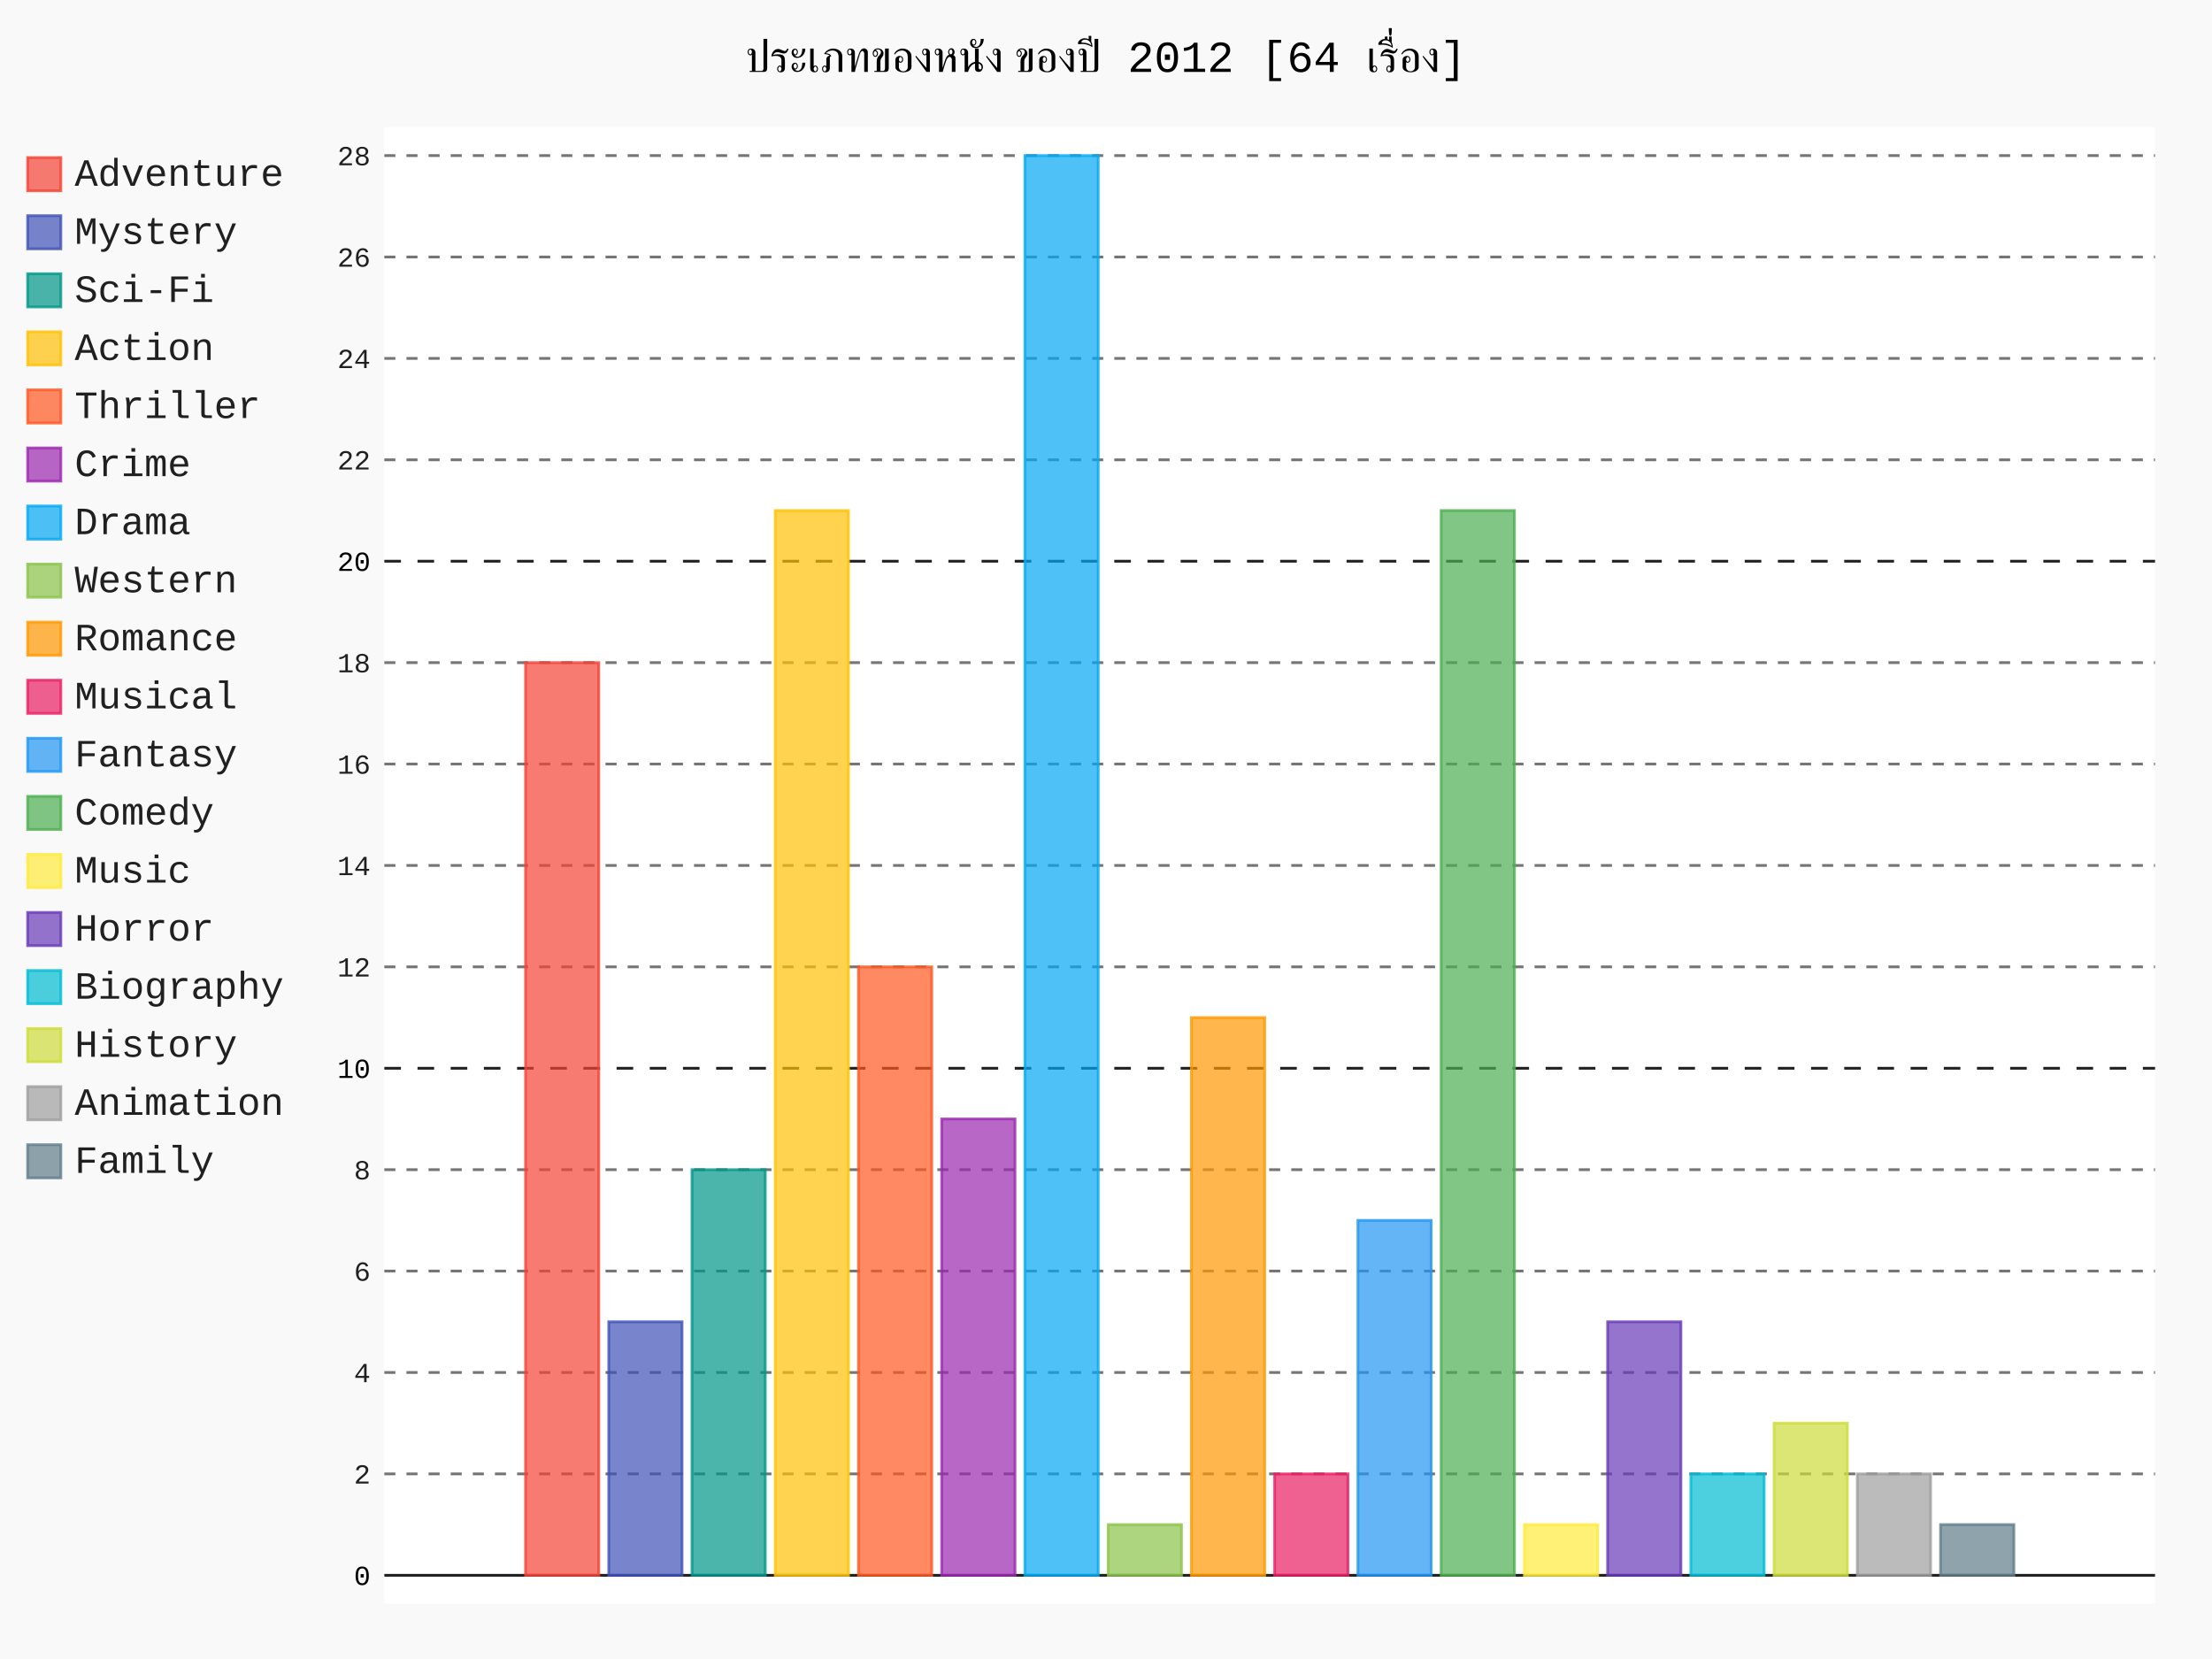
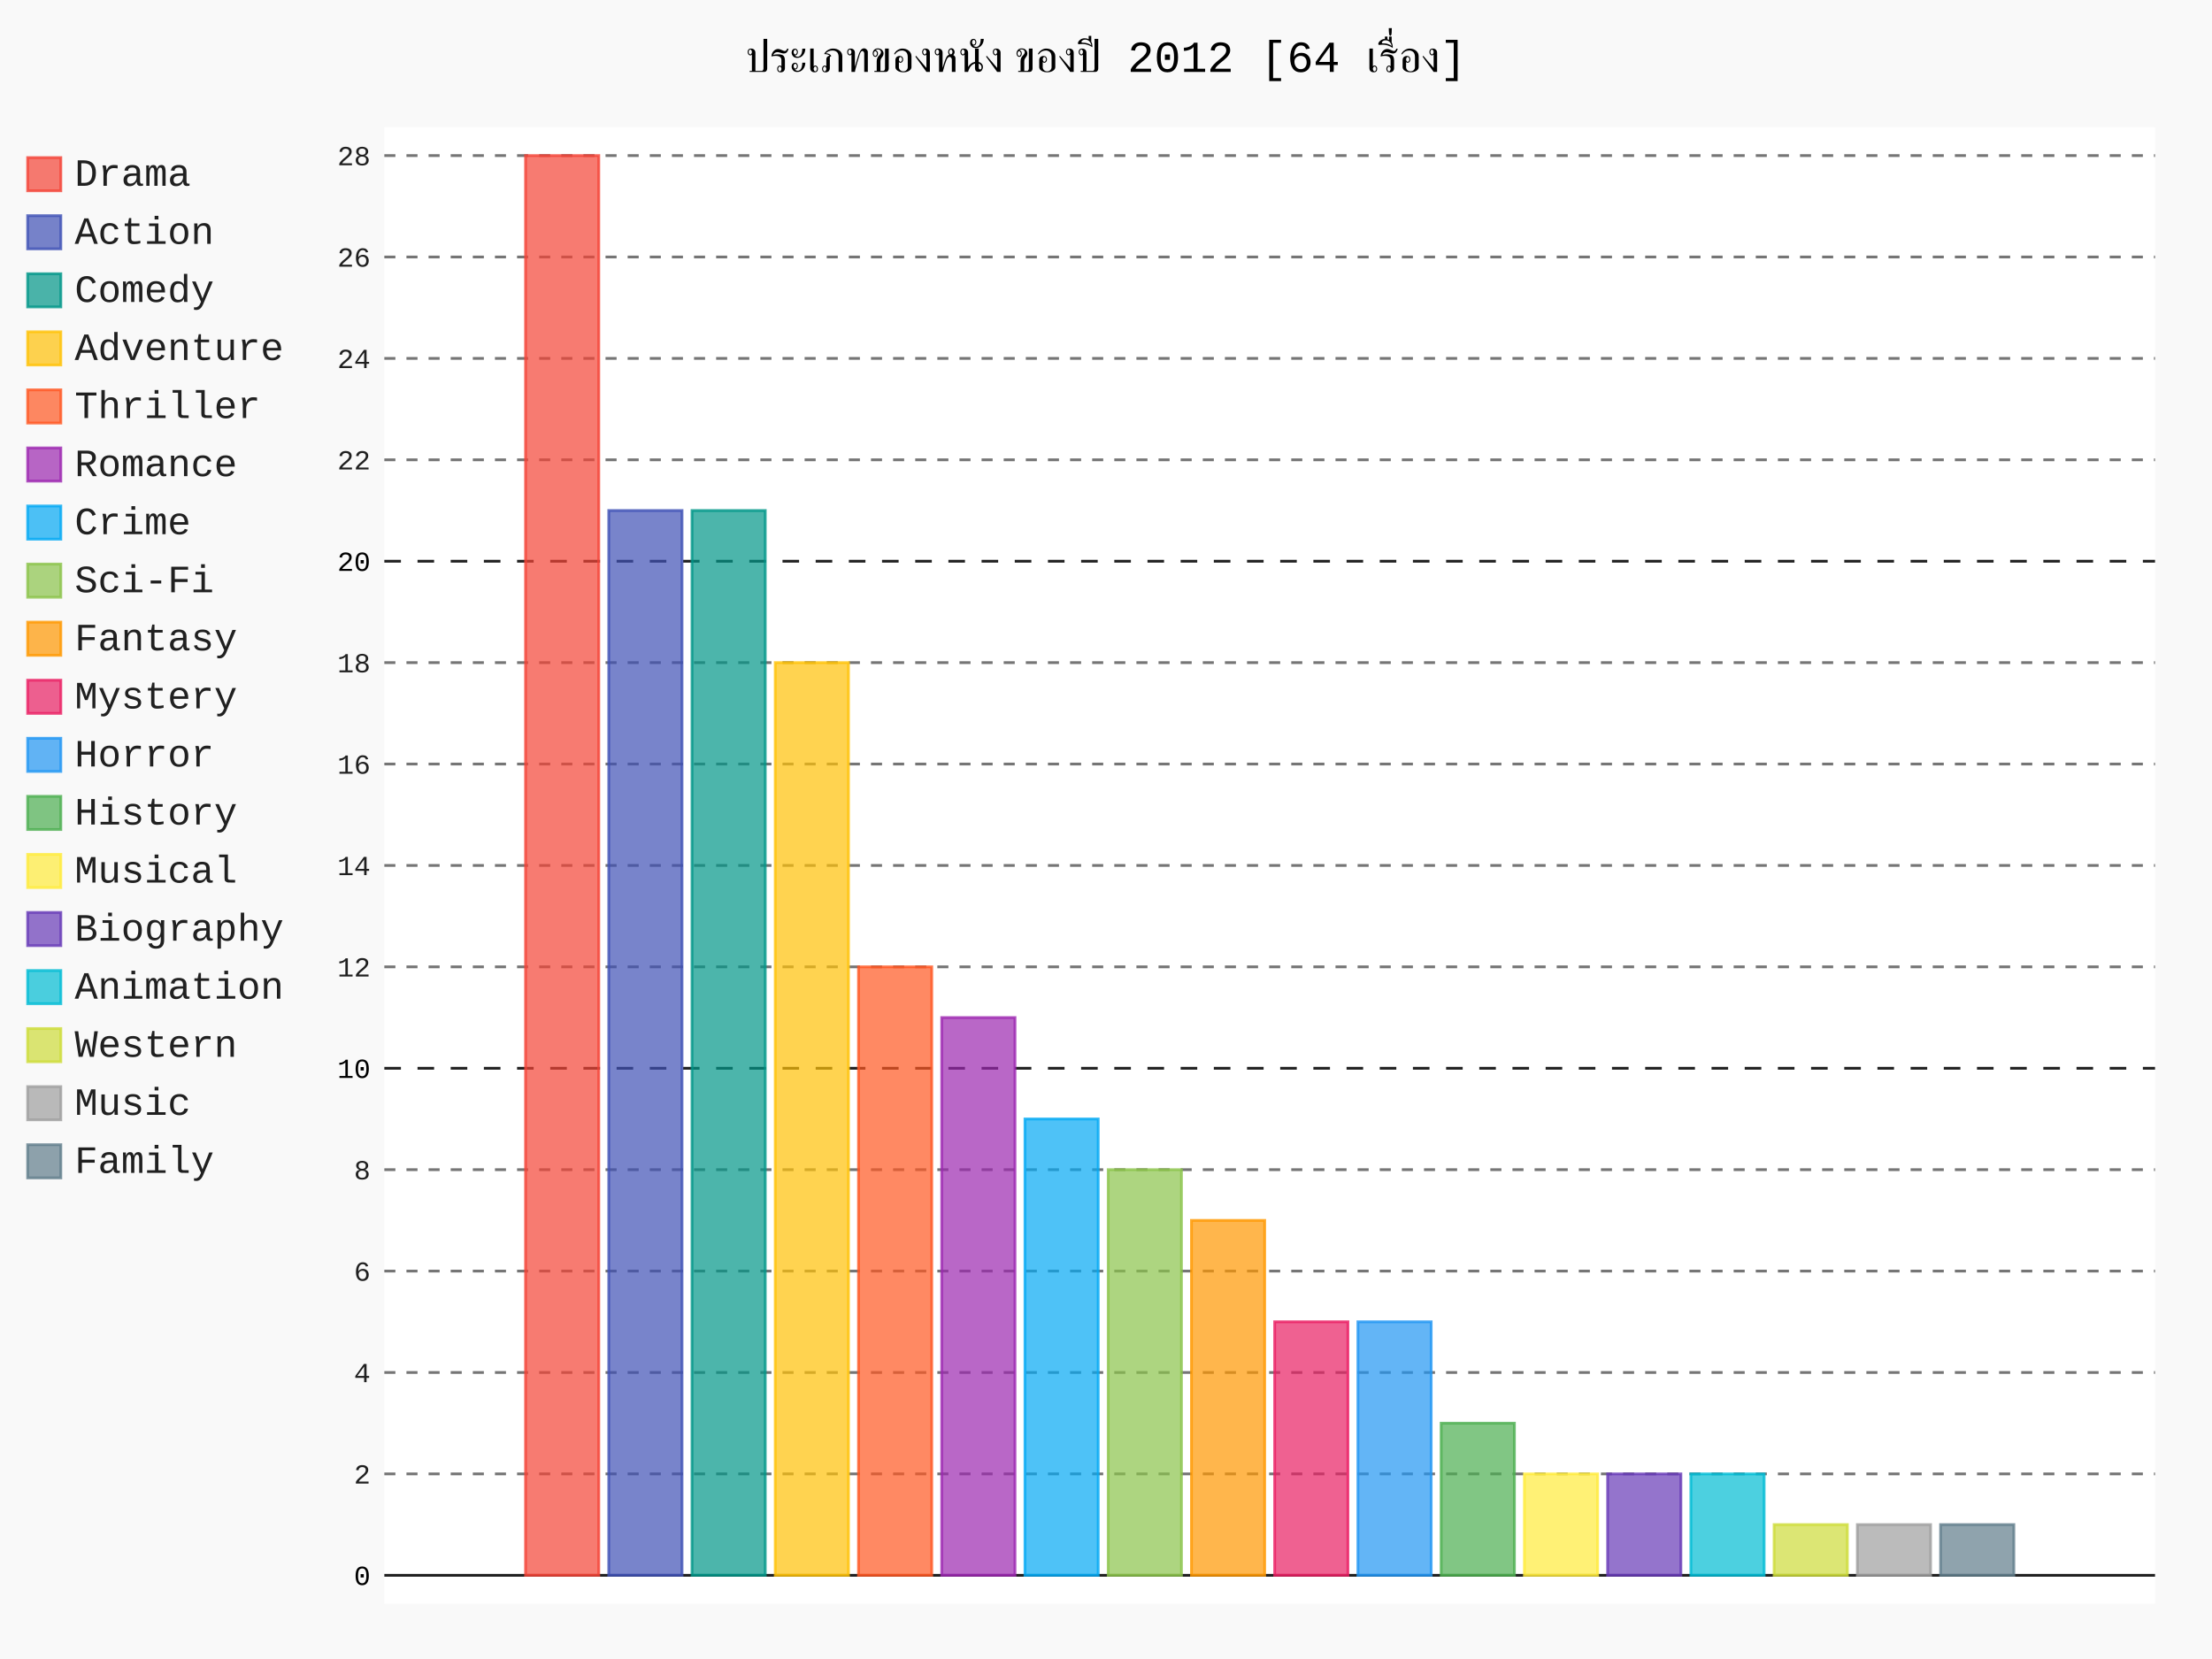
- <svg xmlns="http://www.w3.org/2000/svg" class="pygal-chart" id="chart-936393a6-bca0-434e-af40-ebfa648e4e0e" viewBox="0 0 800 600">
+ <svg xmlns="http://www.w3.org/2000/svg" class="pygal-chart" id="chart-69946c10-85ad-463b-9405-ec4d4f04028c" viewBox="0 0 800 600">
  <defs>
-     <style type="text/css">#chart-936393a6-bca0-434e-af40-ebfa648e4e0e{-webkit-user-select:none;-webkit-font-smoothing:antialiased;font-family:Consolas,"Liberation Mono",Menlo,Courier,monospace}#chart-936393a6-bca0-434e-af40-ebfa648e4e0e .title{font-family:Consolas,"Liberation Mono",Menlo,Courier,monospace;font-size:16px}#chart-936393a6-bca0-434e-af40-ebfa648e4e0e .legends .legend text{font-family:Consolas,"Liberation Mono",Menlo,Courier,monospace;font-size:14px}#chart-936393a6-bca0-434e-af40-ebfa648e4e0e .axis text{font-family:Consolas,"Liberation Mono",Menlo,Courier,monospace;font-size:10px}#chart-936393a6-bca0-434e-af40-ebfa648e4e0e .axis text.major{font-family:Consolas,"Liberation Mono",Menlo,Courier,monospace;font-size:10px}#chart-936393a6-bca0-434e-af40-ebfa648e4e0e .text-overlay text.value{font-family:Consolas,"Liberation Mono",Menlo,Courier,monospace;font-size:16px}#chart-936393a6-bca0-434e-af40-ebfa648e4e0e .text-overlay text.label{font-family:Consolas,"Liberation Mono",Menlo,Courier,monospace;font-size:10px}#chart-936393a6-bca0-434e-af40-ebfa648e4e0e .tooltip{font-family:Consolas,"Liberation Mono",Menlo,Courier,monospace;font-size:14px}#chart-936393a6-bca0-434e-af40-ebfa648e4e0e text.no_data{font-family:Consolas,"Liberation Mono",Menlo,Courier,monospace;font-size:64px}
- #chart-936393a6-bca0-434e-af40-ebfa648e4e0e{background-color:rgba(249,249,249,1)}#chart-936393a6-bca0-434e-af40-ebfa648e4e0e path,#chart-936393a6-bca0-434e-af40-ebfa648e4e0e line,#chart-936393a6-bca0-434e-af40-ebfa648e4e0e rect,#chart-936393a6-bca0-434e-af40-ebfa648e4e0e circle{-webkit-transition:150ms;-moz-transition:150ms;transition:150ms}#chart-936393a6-bca0-434e-af40-ebfa648e4e0e .graph &gt; .background{fill:rgba(249,249,249,1)}#chart-936393a6-bca0-434e-af40-ebfa648e4e0e .plot &gt; .background{fill:rgba(255,255,255,1)}#chart-936393a6-bca0-434e-af40-ebfa648e4e0e .graph{fill:rgba(0,0,0,.87)}#chart-936393a6-bca0-434e-af40-ebfa648e4e0e text.no_data{fill:rgba(0,0,0,1)}#chart-936393a6-bca0-434e-af40-ebfa648e4e0e .title{fill:rgba(0,0,0,1)}#chart-936393a6-bca0-434e-af40-ebfa648e4e0e .legends .legend text{fill:rgba(0,0,0,.87)}#chart-936393a6-bca0-434e-af40-ebfa648e4e0e .legends .legend:hover text{fill:rgba(0,0,0,1)}#chart-936393a6-bca0-434e-af40-ebfa648e4e0e .axis .line{stroke:rgba(0,0,0,1)}#chart-936393a6-bca0-434e-af40-ebfa648e4e0e .axis .guide.line{stroke:rgba(0,0,0,.54)}#chart-936393a6-bca0-434e-af40-ebfa648e4e0e .axis .major.line{stroke:rgba(0,0,0,.87)}#chart-936393a6-bca0-434e-af40-ebfa648e4e0e .axis text.major{fill:rgba(0,0,0,1)}#chart-936393a6-bca0-434e-af40-ebfa648e4e0e .axis.y .guides:hover .guide.line,#chart-936393a6-bca0-434e-af40-ebfa648e4e0e .line-graph .axis.x .guides:hover .guide.line,#chart-936393a6-bca0-434e-af40-ebfa648e4e0e .stackedline-graph .axis.x .guides:hover .guide.line,#chart-936393a6-bca0-434e-af40-ebfa648e4e0e .xy-graph .axis.x .guides:hover .guide.line{stroke:rgba(0,0,0,1)}#chart-936393a6-bca0-434e-af40-ebfa648e4e0e .axis .guides:hover text{fill:rgba(0,0,0,1)}#chart-936393a6-bca0-434e-af40-ebfa648e4e0e .reactive{fill-opacity:.7;stroke-opacity:.8}#chart-936393a6-bca0-434e-af40-ebfa648e4e0e .ci{stroke:rgba(0,0,0,.87)}#chart-936393a6-bca0-434e-af40-ebfa648e4e0e .reactive.active,#chart-936393a6-bca0-434e-af40-ebfa648e4e0e .active .reactive{fill-opacity:.8;stroke-opacity:.9;stroke-width:4}#chart-936393a6-bca0-434e-af40-ebfa648e4e0e .ci .reactive.active{stroke-width:1.5}#chart-936393a6-bca0-434e-af40-ebfa648e4e0e .series text{fill:rgba(0,0,0,1)}#chart-936393a6-bca0-434e-af40-ebfa648e4e0e .tooltip rect{fill:rgba(255,255,255,1);stroke:rgba(0,0,0,1);-webkit-transition:opacity 150ms;-moz-transition:opacity 150ms;transition:opacity 150ms}#chart-936393a6-bca0-434e-af40-ebfa648e4e0e .tooltip .label{fill:rgba(0,0,0,.87)}#chart-936393a6-bca0-434e-af40-ebfa648e4e0e .tooltip .label{fill:rgba(0,0,0,.87)}#chart-936393a6-bca0-434e-af40-ebfa648e4e0e .tooltip .legend{font-size:.8em;fill:rgba(0,0,0,.54)}#chart-936393a6-bca0-434e-af40-ebfa648e4e0e .tooltip .x_label{font-size:.6em;fill:rgba(0,0,0,1)}#chart-936393a6-bca0-434e-af40-ebfa648e4e0e .tooltip .xlink{font-size:.5em;text-decoration:underline}#chart-936393a6-bca0-434e-af40-ebfa648e4e0e .tooltip .value{font-size:1.5em}#chart-936393a6-bca0-434e-af40-ebfa648e4e0e .bound{font-size:.5em}#chart-936393a6-bca0-434e-af40-ebfa648e4e0e .max-value{font-size:.75em;fill:rgba(0,0,0,.54)}#chart-936393a6-bca0-434e-af40-ebfa648e4e0e .map-element{fill:rgba(255,255,255,1);stroke:rgba(0,0,0,.54) !important}#chart-936393a6-bca0-434e-af40-ebfa648e4e0e .map-element .reactive{fill-opacity:inherit;stroke-opacity:inherit}#chart-936393a6-bca0-434e-af40-ebfa648e4e0e .color-0,#chart-936393a6-bca0-434e-af40-ebfa648e4e0e .color-0 a:visited{stroke:#F44336;fill:#F44336}#chart-936393a6-bca0-434e-af40-ebfa648e4e0e .color-1,#chart-936393a6-bca0-434e-af40-ebfa648e4e0e .color-1 a:visited{stroke:#3F51B5;fill:#3F51B5}#chart-936393a6-bca0-434e-af40-ebfa648e4e0e .color-2,#chart-936393a6-bca0-434e-af40-ebfa648e4e0e .color-2 a:visited{stroke:#009688;fill:#009688}#chart-936393a6-bca0-434e-af40-ebfa648e4e0e .color-3,#chart-936393a6-bca0-434e-af40-ebfa648e4e0e .color-3 a:visited{stroke:#FFC107;fill:#FFC107}#chart-936393a6-bca0-434e-af40-ebfa648e4e0e .color-4,#chart-936393a6-bca0-434e-af40-ebfa648e4e0e .color-4 a:visited{stroke:#FF5722;fill:#FF5722}#chart-936393a6-bca0-434e-af40-ebfa648e4e0e .color-5,#chart-936393a6-bca0-434e-af40-ebfa648e4e0e .color-5 a:visited{stroke:#9C27B0;fill:#9C27B0}#chart-936393a6-bca0-434e-af40-ebfa648e4e0e .color-6,#chart-936393a6-bca0-434e-af40-ebfa648e4e0e .color-6 a:visited{stroke:#03A9F4;fill:#03A9F4}#chart-936393a6-bca0-434e-af40-ebfa648e4e0e .color-7,#chart-936393a6-bca0-434e-af40-ebfa648e4e0e .color-7 a:visited{stroke:#8BC34A;fill:#8BC34A}#chart-936393a6-bca0-434e-af40-ebfa648e4e0e .color-8,#chart-936393a6-bca0-434e-af40-ebfa648e4e0e .color-8 a:visited{stroke:#FF9800;fill:#FF9800}#chart-936393a6-bca0-434e-af40-ebfa648e4e0e .color-9,#chart-936393a6-bca0-434e-af40-ebfa648e4e0e .color-9 a:visited{stroke:#E91E63;fill:#E91E63}#chart-936393a6-bca0-434e-af40-ebfa648e4e0e .color-10,#chart-936393a6-bca0-434e-af40-ebfa648e4e0e .color-10 a:visited{stroke:#2196F3;fill:#2196F3}#chart-936393a6-bca0-434e-af40-ebfa648e4e0e .color-11,#chart-936393a6-bca0-434e-af40-ebfa648e4e0e .color-11 a:visited{stroke:#4CAF50;fill:#4CAF50}#chart-936393a6-bca0-434e-af40-ebfa648e4e0e .color-12,#chart-936393a6-bca0-434e-af40-ebfa648e4e0e .color-12 a:visited{stroke:#FFEB3B;fill:#FFEB3B}#chart-936393a6-bca0-434e-af40-ebfa648e4e0e .color-13,#chart-936393a6-bca0-434e-af40-ebfa648e4e0e .color-13 a:visited{stroke:#673AB7;fill:#673AB7}#chart-936393a6-bca0-434e-af40-ebfa648e4e0e .color-14,#chart-936393a6-bca0-434e-af40-ebfa648e4e0e .color-14 a:visited{stroke:#00BCD4;fill:#00BCD4}#chart-936393a6-bca0-434e-af40-ebfa648e4e0e .color-15,#chart-936393a6-bca0-434e-af40-ebfa648e4e0e .color-15 a:visited{stroke:#CDDC39;fill:#CDDC39}#chart-936393a6-bca0-434e-af40-ebfa648e4e0e .color-16,#chart-936393a6-bca0-434e-af40-ebfa648e4e0e .color-16 a:visited{stroke:#9E9E9E;fill:#9E9E9E}#chart-936393a6-bca0-434e-af40-ebfa648e4e0e .color-17,#chart-936393a6-bca0-434e-af40-ebfa648e4e0e .color-17 a:visited{stroke:#607D8B;fill:#607D8B}#chart-936393a6-bca0-434e-af40-ebfa648e4e0e .text-overlay .color-0 text{fill:black}#chart-936393a6-bca0-434e-af40-ebfa648e4e0e .text-overlay .color-1 text{fill:black}#chart-936393a6-bca0-434e-af40-ebfa648e4e0e .text-overlay .color-2 text{fill:black}#chart-936393a6-bca0-434e-af40-ebfa648e4e0e .text-overlay .color-3 text{fill:black}#chart-936393a6-bca0-434e-af40-ebfa648e4e0e .text-overlay .color-4 text{fill:black}#chart-936393a6-bca0-434e-af40-ebfa648e4e0e .text-overlay .color-5 text{fill:black}#chart-936393a6-bca0-434e-af40-ebfa648e4e0e .text-overlay .color-6 text{fill:black}#chart-936393a6-bca0-434e-af40-ebfa648e4e0e .text-overlay .color-7 text{fill:black}#chart-936393a6-bca0-434e-af40-ebfa648e4e0e .text-overlay .color-8 text{fill:black}#chart-936393a6-bca0-434e-af40-ebfa648e4e0e .text-overlay .color-9 text{fill:black}#chart-936393a6-bca0-434e-af40-ebfa648e4e0e .text-overlay .color-10 text{fill:black}#chart-936393a6-bca0-434e-af40-ebfa648e4e0e .text-overlay .color-11 text{fill:black}#chart-936393a6-bca0-434e-af40-ebfa648e4e0e .text-overlay .color-12 text{fill:black}#chart-936393a6-bca0-434e-af40-ebfa648e4e0e .text-overlay .color-13 text{fill:black}#chart-936393a6-bca0-434e-af40-ebfa648e4e0e .text-overlay .color-14 text{fill:black}#chart-936393a6-bca0-434e-af40-ebfa648e4e0e .text-overlay .color-15 text{fill:black}#chart-936393a6-bca0-434e-af40-ebfa648e4e0e .text-overlay .color-16 text{fill:black}#chart-936393a6-bca0-434e-af40-ebfa648e4e0e .text-overlay .color-17 text{fill:black}
- #chart-936393a6-bca0-434e-af40-ebfa648e4e0e text.no_data{text-anchor:middle}#chart-936393a6-bca0-434e-af40-ebfa648e4e0e .guide.line{fill:none}#chart-936393a6-bca0-434e-af40-ebfa648e4e0e .centered{text-anchor:middle}#chart-936393a6-bca0-434e-af40-ebfa648e4e0e .title{text-anchor:middle}#chart-936393a6-bca0-434e-af40-ebfa648e4e0e .legends .legend text{fill-opacity:1}#chart-936393a6-bca0-434e-af40-ebfa648e4e0e .axis.x text{text-anchor:middle}#chart-936393a6-bca0-434e-af40-ebfa648e4e0e .axis.x:not(.web) text[transform]{text-anchor:start}#chart-936393a6-bca0-434e-af40-ebfa648e4e0e .axis.x:not(.web) text[transform].backwards{text-anchor:end}#chart-936393a6-bca0-434e-af40-ebfa648e4e0e .axis.y text{text-anchor:end}#chart-936393a6-bca0-434e-af40-ebfa648e4e0e .axis.y text[transform].backwards{text-anchor:start}#chart-936393a6-bca0-434e-af40-ebfa648e4e0e .axis.y2 text{text-anchor:start}#chart-936393a6-bca0-434e-af40-ebfa648e4e0e .axis.y2 text[transform].backwards{text-anchor:end}#chart-936393a6-bca0-434e-af40-ebfa648e4e0e .axis .guide.line{stroke-dasharray:4,4}#chart-936393a6-bca0-434e-af40-ebfa648e4e0e .axis .major.guide.line{stroke-dasharray:6,6}#chart-936393a6-bca0-434e-af40-ebfa648e4e0e .horizontal .axis.y .guide.line,#chart-936393a6-bca0-434e-af40-ebfa648e4e0e .horizontal .axis.y2 .guide.line,#chart-936393a6-bca0-434e-af40-ebfa648e4e0e .vertical .axis.x .guide.line{opacity:0}#chart-936393a6-bca0-434e-af40-ebfa648e4e0e .horizontal .axis.always_show .guide.line,#chart-936393a6-bca0-434e-af40-ebfa648e4e0e .vertical .axis.always_show .guide.line{opacity:1 !important}#chart-936393a6-bca0-434e-af40-ebfa648e4e0e .axis.y .guides:hover .guide.line,#chart-936393a6-bca0-434e-af40-ebfa648e4e0e .axis.y2 .guides:hover .guide.line,#chart-936393a6-bca0-434e-af40-ebfa648e4e0e .axis.x .guides:hover .guide.line{opacity:1}#chart-936393a6-bca0-434e-af40-ebfa648e4e0e .axis .guides:hover text{opacity:1}#chart-936393a6-bca0-434e-af40-ebfa648e4e0e .nofill{fill:none}#chart-936393a6-bca0-434e-af40-ebfa648e4e0e .subtle-fill{fill-opacity:.2}#chart-936393a6-bca0-434e-af40-ebfa648e4e0e .dot{stroke-width:1px;fill-opacity:1}#chart-936393a6-bca0-434e-af40-ebfa648e4e0e .dot.active{stroke-width:5px}#chart-936393a6-bca0-434e-af40-ebfa648e4e0e .dot.negative{fill:transparent}#chart-936393a6-bca0-434e-af40-ebfa648e4e0e text,#chart-936393a6-bca0-434e-af40-ebfa648e4e0e tspan{stroke:none !important}#chart-936393a6-bca0-434e-af40-ebfa648e4e0e .series text.active{opacity:1}#chart-936393a6-bca0-434e-af40-ebfa648e4e0e .tooltip rect{fill-opacity:.95;stroke-width:.5}#chart-936393a6-bca0-434e-af40-ebfa648e4e0e .tooltip text{fill-opacity:1}#chart-936393a6-bca0-434e-af40-ebfa648e4e0e .showable{visibility:hidden}#chart-936393a6-bca0-434e-af40-ebfa648e4e0e .showable.shown{visibility:visible}#chart-936393a6-bca0-434e-af40-ebfa648e4e0e .gauge-background{fill:rgba(229,229,229,1);stroke:none}#chart-936393a6-bca0-434e-af40-ebfa648e4e0e .bg-lines{stroke:rgba(249,249,249,1);stroke-width:2px}</style>
+     <style type="text/css">#chart-69946c10-85ad-463b-9405-ec4d4f04028c{-webkit-user-select:none;-webkit-font-smoothing:antialiased;font-family:Consolas,"Liberation Mono",Menlo,Courier,monospace}#chart-69946c10-85ad-463b-9405-ec4d4f04028c .title{font-family:Consolas,"Liberation Mono",Menlo,Courier,monospace;font-size:16px}#chart-69946c10-85ad-463b-9405-ec4d4f04028c .legends .legend text{font-family:Consolas,"Liberation Mono",Menlo,Courier,monospace;font-size:14px}#chart-69946c10-85ad-463b-9405-ec4d4f04028c .axis text{font-family:Consolas,"Liberation Mono",Menlo,Courier,monospace;font-size:10px}#chart-69946c10-85ad-463b-9405-ec4d4f04028c .axis text.major{font-family:Consolas,"Liberation Mono",Menlo,Courier,monospace;font-size:10px}#chart-69946c10-85ad-463b-9405-ec4d4f04028c .text-overlay text.value{font-family:Consolas,"Liberation Mono",Menlo,Courier,monospace;font-size:16px}#chart-69946c10-85ad-463b-9405-ec4d4f04028c .text-overlay text.label{font-family:Consolas,"Liberation Mono",Menlo,Courier,monospace;font-size:10px}#chart-69946c10-85ad-463b-9405-ec4d4f04028c .tooltip{font-family:Consolas,"Liberation Mono",Menlo,Courier,monospace;font-size:14px}#chart-69946c10-85ad-463b-9405-ec4d4f04028c text.no_data{font-family:Consolas,"Liberation Mono",Menlo,Courier,monospace;font-size:64px}
+ #chart-69946c10-85ad-463b-9405-ec4d4f04028c{background-color:rgba(249,249,249,1)}#chart-69946c10-85ad-463b-9405-ec4d4f04028c path,#chart-69946c10-85ad-463b-9405-ec4d4f04028c line,#chart-69946c10-85ad-463b-9405-ec4d4f04028c rect,#chart-69946c10-85ad-463b-9405-ec4d4f04028c circle{-webkit-transition:150ms;-moz-transition:150ms;transition:150ms}#chart-69946c10-85ad-463b-9405-ec4d4f04028c .graph &gt; .background{fill:rgba(249,249,249,1)}#chart-69946c10-85ad-463b-9405-ec4d4f04028c .plot &gt; .background{fill:rgba(255,255,255,1)}#chart-69946c10-85ad-463b-9405-ec4d4f04028c .graph{fill:rgba(0,0,0,.87)}#chart-69946c10-85ad-463b-9405-ec4d4f04028c text.no_data{fill:rgba(0,0,0,1)}#chart-69946c10-85ad-463b-9405-ec4d4f04028c .title{fill:rgba(0,0,0,1)}#chart-69946c10-85ad-463b-9405-ec4d4f04028c .legends .legend text{fill:rgba(0,0,0,.87)}#chart-69946c10-85ad-463b-9405-ec4d4f04028c .legends .legend:hover text{fill:rgba(0,0,0,1)}#chart-69946c10-85ad-463b-9405-ec4d4f04028c .axis .line{stroke:rgba(0,0,0,1)}#chart-69946c10-85ad-463b-9405-ec4d4f04028c .axis .guide.line{stroke:rgba(0,0,0,.54)}#chart-69946c10-85ad-463b-9405-ec4d4f04028c .axis .major.line{stroke:rgba(0,0,0,.87)}#chart-69946c10-85ad-463b-9405-ec4d4f04028c .axis text.major{fill:rgba(0,0,0,1)}#chart-69946c10-85ad-463b-9405-ec4d4f04028c .axis.y .guides:hover .guide.line,#chart-69946c10-85ad-463b-9405-ec4d4f04028c .line-graph .axis.x .guides:hover .guide.line,#chart-69946c10-85ad-463b-9405-ec4d4f04028c .stackedline-graph .axis.x .guides:hover .guide.line,#chart-69946c10-85ad-463b-9405-ec4d4f04028c .xy-graph .axis.x .guides:hover .guide.line{stroke:rgba(0,0,0,1)}#chart-69946c10-85ad-463b-9405-ec4d4f04028c .axis .guides:hover text{fill:rgba(0,0,0,1)}#chart-69946c10-85ad-463b-9405-ec4d4f04028c .reactive{fill-opacity:.7;stroke-opacity:.8}#chart-69946c10-85ad-463b-9405-ec4d4f04028c .ci{stroke:rgba(0,0,0,.87)}#chart-69946c10-85ad-463b-9405-ec4d4f04028c .reactive.active,#chart-69946c10-85ad-463b-9405-ec4d4f04028c .active .reactive{fill-opacity:.8;stroke-opacity:.9;stroke-width:4}#chart-69946c10-85ad-463b-9405-ec4d4f04028c .ci .reactive.active{stroke-width:1.5}#chart-69946c10-85ad-463b-9405-ec4d4f04028c .series text{fill:rgba(0,0,0,1)}#chart-69946c10-85ad-463b-9405-ec4d4f04028c .tooltip rect{fill:rgba(255,255,255,1);stroke:rgba(0,0,0,1);-webkit-transition:opacity 150ms;-moz-transition:opacity 150ms;transition:opacity 150ms}#chart-69946c10-85ad-463b-9405-ec4d4f04028c .tooltip .label{fill:rgba(0,0,0,.87)}#chart-69946c10-85ad-463b-9405-ec4d4f04028c .tooltip .label{fill:rgba(0,0,0,.87)}#chart-69946c10-85ad-463b-9405-ec4d4f04028c .tooltip .legend{font-size:.8em;fill:rgba(0,0,0,.54)}#chart-69946c10-85ad-463b-9405-ec4d4f04028c .tooltip .x_label{font-size:.6em;fill:rgba(0,0,0,1)}#chart-69946c10-85ad-463b-9405-ec4d4f04028c .tooltip .xlink{font-size:.5em;text-decoration:underline}#chart-69946c10-85ad-463b-9405-ec4d4f04028c .tooltip .value{font-size:1.5em}#chart-69946c10-85ad-463b-9405-ec4d4f04028c .bound{font-size:.5em}#chart-69946c10-85ad-463b-9405-ec4d4f04028c .max-value{font-size:.75em;fill:rgba(0,0,0,.54)}#chart-69946c10-85ad-463b-9405-ec4d4f04028c .map-element{fill:rgba(255,255,255,1);stroke:rgba(0,0,0,.54) !important}#chart-69946c10-85ad-463b-9405-ec4d4f04028c .map-element .reactive{fill-opacity:inherit;stroke-opacity:inherit}#chart-69946c10-85ad-463b-9405-ec4d4f04028c .color-0,#chart-69946c10-85ad-463b-9405-ec4d4f04028c .color-0 a:visited{stroke:#F44336;fill:#F44336}#chart-69946c10-85ad-463b-9405-ec4d4f04028c .color-1,#chart-69946c10-85ad-463b-9405-ec4d4f04028c .color-1 a:visited{stroke:#3F51B5;fill:#3F51B5}#chart-69946c10-85ad-463b-9405-ec4d4f04028c .color-2,#chart-69946c10-85ad-463b-9405-ec4d4f04028c .color-2 a:visited{stroke:#009688;fill:#009688}#chart-69946c10-85ad-463b-9405-ec4d4f04028c .color-3,#chart-69946c10-85ad-463b-9405-ec4d4f04028c .color-3 a:visited{stroke:#FFC107;fill:#FFC107}#chart-69946c10-85ad-463b-9405-ec4d4f04028c .color-4,#chart-69946c10-85ad-463b-9405-ec4d4f04028c .color-4 a:visited{stroke:#FF5722;fill:#FF5722}#chart-69946c10-85ad-463b-9405-ec4d4f04028c .color-5,#chart-69946c10-85ad-463b-9405-ec4d4f04028c .color-5 a:visited{stroke:#9C27B0;fill:#9C27B0}#chart-69946c10-85ad-463b-9405-ec4d4f04028c .color-6,#chart-69946c10-85ad-463b-9405-ec4d4f04028c .color-6 a:visited{stroke:#03A9F4;fill:#03A9F4}#chart-69946c10-85ad-463b-9405-ec4d4f04028c .color-7,#chart-69946c10-85ad-463b-9405-ec4d4f04028c .color-7 a:visited{stroke:#8BC34A;fill:#8BC34A}#chart-69946c10-85ad-463b-9405-ec4d4f04028c .color-8,#chart-69946c10-85ad-463b-9405-ec4d4f04028c .color-8 a:visited{stroke:#FF9800;fill:#FF9800}#chart-69946c10-85ad-463b-9405-ec4d4f04028c .color-9,#chart-69946c10-85ad-463b-9405-ec4d4f04028c .color-9 a:visited{stroke:#E91E63;fill:#E91E63}#chart-69946c10-85ad-463b-9405-ec4d4f04028c .color-10,#chart-69946c10-85ad-463b-9405-ec4d4f04028c .color-10 a:visited{stroke:#2196F3;fill:#2196F3}#chart-69946c10-85ad-463b-9405-ec4d4f04028c .color-11,#chart-69946c10-85ad-463b-9405-ec4d4f04028c .color-11 a:visited{stroke:#4CAF50;fill:#4CAF50}#chart-69946c10-85ad-463b-9405-ec4d4f04028c .color-12,#chart-69946c10-85ad-463b-9405-ec4d4f04028c .color-12 a:visited{stroke:#FFEB3B;fill:#FFEB3B}#chart-69946c10-85ad-463b-9405-ec4d4f04028c .color-13,#chart-69946c10-85ad-463b-9405-ec4d4f04028c .color-13 a:visited{stroke:#673AB7;fill:#673AB7}#chart-69946c10-85ad-463b-9405-ec4d4f04028c .color-14,#chart-69946c10-85ad-463b-9405-ec4d4f04028c .color-14 a:visited{stroke:#00BCD4;fill:#00BCD4}#chart-69946c10-85ad-463b-9405-ec4d4f04028c .color-15,#chart-69946c10-85ad-463b-9405-ec4d4f04028c .color-15 a:visited{stroke:#CDDC39;fill:#CDDC39}#chart-69946c10-85ad-463b-9405-ec4d4f04028c .color-16,#chart-69946c10-85ad-463b-9405-ec4d4f04028c .color-16 a:visited{stroke:#9E9E9E;fill:#9E9E9E}#chart-69946c10-85ad-463b-9405-ec4d4f04028c .color-17,#chart-69946c10-85ad-463b-9405-ec4d4f04028c .color-17 a:visited{stroke:#607D8B;fill:#607D8B}#chart-69946c10-85ad-463b-9405-ec4d4f04028c .text-overlay .color-0 text{fill:black}#chart-69946c10-85ad-463b-9405-ec4d4f04028c .text-overlay .color-1 text{fill:black}#chart-69946c10-85ad-463b-9405-ec4d4f04028c .text-overlay .color-2 text{fill:black}#chart-69946c10-85ad-463b-9405-ec4d4f04028c .text-overlay .color-3 text{fill:black}#chart-69946c10-85ad-463b-9405-ec4d4f04028c .text-overlay .color-4 text{fill:black}#chart-69946c10-85ad-463b-9405-ec4d4f04028c .text-overlay .color-5 text{fill:black}#chart-69946c10-85ad-463b-9405-ec4d4f04028c .text-overlay .color-6 text{fill:black}#chart-69946c10-85ad-463b-9405-ec4d4f04028c .text-overlay .color-7 text{fill:black}#chart-69946c10-85ad-463b-9405-ec4d4f04028c .text-overlay .color-8 text{fill:black}#chart-69946c10-85ad-463b-9405-ec4d4f04028c .text-overlay .color-9 text{fill:black}#chart-69946c10-85ad-463b-9405-ec4d4f04028c .text-overlay .color-10 text{fill:black}#chart-69946c10-85ad-463b-9405-ec4d4f04028c .text-overlay .color-11 text{fill:black}#chart-69946c10-85ad-463b-9405-ec4d4f04028c .text-overlay .color-12 text{fill:black}#chart-69946c10-85ad-463b-9405-ec4d4f04028c .text-overlay .color-13 text{fill:black}#chart-69946c10-85ad-463b-9405-ec4d4f04028c .text-overlay .color-14 text{fill:black}#chart-69946c10-85ad-463b-9405-ec4d4f04028c .text-overlay .color-15 text{fill:black}#chart-69946c10-85ad-463b-9405-ec4d4f04028c .text-overlay .color-16 text{fill:black}#chart-69946c10-85ad-463b-9405-ec4d4f04028c .text-overlay .color-17 text{fill:black}
+ #chart-69946c10-85ad-463b-9405-ec4d4f04028c text.no_data{text-anchor:middle}#chart-69946c10-85ad-463b-9405-ec4d4f04028c .guide.line{fill:none}#chart-69946c10-85ad-463b-9405-ec4d4f04028c .centered{text-anchor:middle}#chart-69946c10-85ad-463b-9405-ec4d4f04028c .title{text-anchor:middle}#chart-69946c10-85ad-463b-9405-ec4d4f04028c .legends .legend text{fill-opacity:1}#chart-69946c10-85ad-463b-9405-ec4d4f04028c .axis.x text{text-anchor:middle}#chart-69946c10-85ad-463b-9405-ec4d4f04028c .axis.x:not(.web) text[transform]{text-anchor:start}#chart-69946c10-85ad-463b-9405-ec4d4f04028c .axis.x:not(.web) text[transform].backwards{text-anchor:end}#chart-69946c10-85ad-463b-9405-ec4d4f04028c .axis.y text{text-anchor:end}#chart-69946c10-85ad-463b-9405-ec4d4f04028c .axis.y text[transform].backwards{text-anchor:start}#chart-69946c10-85ad-463b-9405-ec4d4f04028c .axis.y2 text{text-anchor:start}#chart-69946c10-85ad-463b-9405-ec4d4f04028c .axis.y2 text[transform].backwards{text-anchor:end}#chart-69946c10-85ad-463b-9405-ec4d4f04028c .axis .guide.line{stroke-dasharray:4,4}#chart-69946c10-85ad-463b-9405-ec4d4f04028c .axis .major.guide.line{stroke-dasharray:6,6}#chart-69946c10-85ad-463b-9405-ec4d4f04028c .horizontal .axis.y .guide.line,#chart-69946c10-85ad-463b-9405-ec4d4f04028c .horizontal .axis.y2 .guide.line,#chart-69946c10-85ad-463b-9405-ec4d4f04028c .vertical .axis.x .guide.line{opacity:0}#chart-69946c10-85ad-463b-9405-ec4d4f04028c .horizontal .axis.always_show .guide.line,#chart-69946c10-85ad-463b-9405-ec4d4f04028c .vertical .axis.always_show .guide.line{opacity:1 !important}#chart-69946c10-85ad-463b-9405-ec4d4f04028c .axis.y .guides:hover .guide.line,#chart-69946c10-85ad-463b-9405-ec4d4f04028c .axis.y2 .guides:hover .guide.line,#chart-69946c10-85ad-463b-9405-ec4d4f04028c .axis.x .guides:hover .guide.line{opacity:1}#chart-69946c10-85ad-463b-9405-ec4d4f04028c .axis .guides:hover text{opacity:1}#chart-69946c10-85ad-463b-9405-ec4d4f04028c .nofill{fill:none}#chart-69946c10-85ad-463b-9405-ec4d4f04028c .subtle-fill{fill-opacity:.2}#chart-69946c10-85ad-463b-9405-ec4d4f04028c .dot{stroke-width:1px;fill-opacity:1}#chart-69946c10-85ad-463b-9405-ec4d4f04028c .dot.active{stroke-width:5px}#chart-69946c10-85ad-463b-9405-ec4d4f04028c .dot.negative{fill:transparent}#chart-69946c10-85ad-463b-9405-ec4d4f04028c text,#chart-69946c10-85ad-463b-9405-ec4d4f04028c tspan{stroke:none !important}#chart-69946c10-85ad-463b-9405-ec4d4f04028c .series text.active{opacity:1}#chart-69946c10-85ad-463b-9405-ec4d4f04028c .tooltip rect{fill-opacity:.95;stroke-width:.5}#chart-69946c10-85ad-463b-9405-ec4d4f04028c .tooltip text{fill-opacity:1}#chart-69946c10-85ad-463b-9405-ec4d4f04028c .showable{visibility:hidden}#chart-69946c10-85ad-463b-9405-ec4d4f04028c .showable.shown{visibility:visible}#chart-69946c10-85ad-463b-9405-ec4d4f04028c .gauge-background{fill:rgba(229,229,229,1);stroke:none}#chart-69946c10-85ad-463b-9405-ec4d4f04028c .bg-lines{stroke:rgba(249,249,249,1);stroke-width:2px}</style>
  </defs>
  <g class="graph bar-graph vertical">
    <rect class="background" height="600" width="800" x="0" y="0" />
    <g class="plot" transform="translate(139, 46)">
      <rect class="background" height="534" width="640.4" x="0" y="0" />
      <g class="axis y always_show">
        <g class="guides">
          <path class="axis major line" d="M0 523.731 h640.4" />
          <text class="major" x="-5" y="527.231">0</text>
        </g>
        <g class="guides">
          <path class="guide line" d="M0 487.055 h640.4" />
          <text class="" x="-5" y="490.555">2</text>
        </g>
        <g class="guides">
          <path class="guide line" d="M0 450.379 h640.4" />
          <text class="" x="-5" y="453.879">4</text>
        </g>
        <g class="guides">
          <path class="guide line" d="M0 413.703 h640.4" />
          <text class="" x="-5" y="417.203">6</text>
        </g>
        <g class="guides">
          <path class="guide line" d="M0 377.027 h640.4" />
          <text class="" x="-5" y="380.527">8</text>
        </g>
        <g class="guides">
          <path class="major guide line" d="M0 340.352 h640.4" />
          <text class="major" x="-5" y="343.852">10</text>
        </g>
        <g class="guides">
          <path class="guide line" d="M0 303.676 h640.4" />
          <text class="" x="-5" y="307.176">12</text>
        </g>
        <g class="guides">
          <path class="guide line" d="M0 267 h640.4" />
          <text class="" x="-5" y="270.5">14</text>
        </g>
        <g class="guides">
          <path class="guide line" d="M0 230.324 h640.4" />
          <text class="" x="-5" y="233.824">16</text>
        </g>
        <g class="guides">
          <path class="guide line" d="M0 193.648 h640.4" />
          <text class="" x="-5" y="197.148">18</text>
        </g>
        <g class="guides">
          <path class="major guide line" d="M0 156.973 h640.4" />
          <text class="major" x="-5" y="160.473">20</text>
        </g>
        <g class="guides">
          <path class="guide line" d="M0 120.297 h640.4" />
          <text class="" x="-5" y="123.797">22</text>
        </g>
        <g class="guides">
          <path class="guide line" d="M0 83.621 h640.4" />
          <text class="" x="-5" y="87.121">24</text>
        </g>
        <g class="guides">
          <path class="guide line" d="M0 46.945 h640.4" />
          <text class="" x="-5" y="50.445">26</text>
        </g>
        <g class="guides">
          <path class="guide line" d="M0 10.269 h640.4" />
          <text class="" x="-5" y="13.769">28</text>
        </g>
      </g>
      <g class="series serie-0 color-0">
        <g class="bars">
          <g class="bar">
-             <rect class="rect reactive tooltip-trigger" height="330.082" rx="0" ry="0" width="26.492" x="51.068" y="193.648" />
+             <rect class="rect reactive tooltip-trigger" height="513.462" rx="0" ry="0" width="26.492" x="51.068" y="10.269" />
          </g>
        </g>
      </g>
      <g class="series serie-1 color-1">
        <g class="bars">
          <g class="bar">
-             <rect class="rect reactive tooltip-trigger" height="91.69" rx="0" ry="0" width="26.492" x="81.172" y="432.041" />
+             <rect class="rect reactive tooltip-trigger" height="385.096" rx="0" ry="0" width="26.492" x="81.172" y="138.635" />
          </g>
        </g>
      </g>
      <g class="series serie-2 color-2">
        <g class="bars">
          <g class="bar">
-             <rect class="rect reactive tooltip-trigger" height="146.703" rx="0" ry="0" width="26.492" x="111.276" y="377.027" />
+             <rect class="rect reactive tooltip-trigger" height="385.096" rx="0" ry="0" width="26.492" x="111.276" y="138.635" />
          </g>
        </g>
      </g>
      <g class="series serie-3 color-3">
        <g class="bars">
          <g class="bar">
-             <rect class="rect reactive tooltip-trigger" height="385.096" rx="0" ry="0" width="26.492" x="141.381" y="138.635" />
+             <rect class="rect reactive tooltip-trigger" height="330.082" rx="0" ry="0" width="26.492" x="141.381" y="193.648" />
          </g>
        </g>
      </g>
      <g class="series serie-4 color-4">
        <g class="bars">
          <g class="bar">
            <rect class="rect reactive tooltip-trigger" height="220.055" rx="0" ry="0" width="26.492" x="171.485" y="303.676" />
          </g>
        </g>
      </g>
      <g class="series serie-5 color-5">
        <g class="bars">
          <g class="bar">
-             <rect class="rect reactive tooltip-trigger" height="165.041" rx="0" ry="0" width="26.492" x="201.589" y="358.69" />
+             <rect class="rect reactive tooltip-trigger" height="201.717" rx="0" ry="0" width="26.492" x="201.589" y="322.014" />
          </g>
        </g>
      </g>
      <g class="series serie-6 color-6">
        <g class="bars">
          <g class="bar">
-             <rect class="rect reactive tooltip-trigger" height="513.462" rx="0" ry="0" width="26.492" x="231.693" y="10.269" />
+             <rect class="rect reactive tooltip-trigger" height="165.041" rx="0" ry="0" width="26.492" x="231.693" y="358.69" />
          </g>
        </g>
      </g>
      <g class="series serie-7 color-7">
        <g class="bars">
          <g class="bar">
-             <rect class="rect reactive tooltip-trigger" height="18.338" rx="0" ry="0" width="26.492" x="261.798" y="505.393" />
+             <rect class="rect reactive tooltip-trigger" height="146.703" rx="0" ry="0" width="26.492" x="261.798" y="377.027" />
          </g>
        </g>
      </g>
      <g class="series serie-8 color-8">
        <g class="bars">
          <g class="bar">
-             <rect class="rect reactive tooltip-trigger" height="201.717" rx="0" ry="0" width="26.492" x="291.902" y="322.014" />
+             <rect class="rect reactive tooltip-trigger" height="128.365" rx="0" ry="0" width="26.492" x="291.902" y="395.365" />
          </g>
        </g>
      </g>
      <g class="series serie-9 color-9">
        <g class="bars">
          <g class="bar">
-             <rect class="rect reactive tooltip-trigger" height="36.676" rx="0" ry="0" width="26.492" x="322.006" y="487.055" />
+             <rect class="rect reactive tooltip-trigger" height="91.69" rx="0" ry="0" width="26.492" x="322.006" y="432.041" />
          </g>
        </g>
      </g>
      <g class="series serie-10 color-10">
        <g class="bars">
          <g class="bar">
-             <rect class="rect reactive tooltip-trigger" height="128.365" rx="0" ry="0" width="26.492" x="352.111" y="395.365" />
+             <rect class="rect reactive tooltip-trigger" height="91.69" rx="0" ry="0" width="26.492" x="352.111" y="432.041" />
          </g>
        </g>
      </g>
      <g class="series serie-11 color-11">
        <g class="bars">
          <g class="bar">
-             <rect class="rect reactive tooltip-trigger" height="385.096" rx="0" ry="0" width="26.492" x="382.215" y="138.635" />
+             <rect class="rect reactive tooltip-trigger" height="55.014" rx="0" ry="0" width="26.492" x="382.215" y="468.717" />
          </g>
        </g>
      </g>
      <g class="series serie-12 color-12">
        <g class="bars">
          <g class="bar">
-             <rect class="rect reactive tooltip-trigger" height="18.338" rx="0" ry="0" width="26.492" x="412.319" y="505.393" />
+             <rect class="rect reactive tooltip-trigger" height="36.676" rx="0" ry="0" width="26.492" x="412.319" y="487.055" />
          </g>
        </g>
      </g>
      <g class="series serie-13 color-13">
        <g class="bars">
          <g class="bar">
-             <rect class="rect reactive tooltip-trigger" height="91.69" rx="0" ry="0" width="26.492" x="442.423" y="432.041" />
+             <rect class="rect reactive tooltip-trigger" height="36.676" rx="0" ry="0" width="26.492" x="442.423" y="487.055" />
          </g>
        </g>
      </g>
      <g class="series serie-14 color-14">
        <g class="bars">
          <g class="bar">
            <rect class="rect reactive tooltip-trigger" height="36.676" rx="0" ry="0" width="26.492" x="472.528" y="487.055" />
          </g>
        </g>
      </g>
      <g class="series serie-15 color-15">
        <g class="bars">
          <g class="bar">
-             <rect class="rect reactive tooltip-trigger" height="55.014" rx="0" ry="0" width="26.492" x="502.632" y="468.717" />
+             <rect class="rect reactive tooltip-trigger" height="18.338" rx="0" ry="0" width="26.492" x="502.632" y="505.393" />
          </g>
        </g>
      </g>
      <g class="series serie-16 color-16">
        <g class="bars">
          <g class="bar">
-             <rect class="rect reactive tooltip-trigger" height="36.676" rx="0" ry="0" width="26.492" x="532.736" y="487.055" />
+             <rect class="rect reactive tooltip-trigger" height="18.338" rx="0" ry="0" width="26.492" x="532.736" y="505.393" />
          </g>
        </g>
      </g>
      <g class="series serie-17 color-17">
        <g class="bars">
          <g class="bar">
            <rect class="rect reactive tooltip-trigger" height="18.338" rx="0" ry="0" width="26.492" x="562.84" y="505.393" />
          </g>
        </g>
      </g>
    </g>
    <g class="titles">
      <text class="title plot_title" x="400.0" y="26">ประเภทของหนัง ของปี 2012 [64 เรื่อง]</text>
    </g>
    <g class="plot overlay" transform="translate(139, 46)">
      <g class="series serie-0 color-0" />
      <g class="series serie-1 color-1" />
      <g class="series serie-2 color-2" />
      <g class="series serie-3 color-3" />
      <g class="series serie-4 color-4" />
      <g class="series serie-5 color-5" />
      <g class="series serie-6 color-6" />
      <g class="series serie-7 color-7" />
      <g class="series serie-8 color-8" />
      <g class="series serie-9 color-9" />
      <g class="series serie-10 color-10" />
      <g class="series serie-11 color-11" />
      <g class="series serie-12 color-12" />
      <g class="series serie-13 color-13" />
      <g class="series serie-14 color-14" />
      <g class="series serie-15 color-15" />
      <g class="series serie-16 color-16" />
      <g class="series serie-17 color-17" />
    </g>
    <g class="plot text-overlay" transform="translate(139, 46)">
      <g class="series serie-0 color-0" />
      <g class="series serie-1 color-1" />
      <g class="series serie-2 color-2" />
      <g class="series serie-3 color-3" />
      <g class="series serie-4 color-4" />
      <g class="series serie-5 color-5" />
      <g class="series serie-6 color-6" />
      <g class="series serie-7 color-7" />
      <g class="series serie-8 color-8" />
      <g class="series serie-9 color-9" />
      <g class="series serie-10 color-10" />
      <g class="series serie-11 color-11" />
      <g class="series serie-12 color-12" />
      <g class="series serie-13 color-13" />
      <g class="series serie-14 color-14" />
      <g class="series serie-15 color-15" />
      <g class="series serie-16 color-16" />
      <g class="series serie-17 color-17" />
    </g>
    <g class="plot tooltip-overlay" transform="translate(139, 46)">
      <g class="tooltip" style="opacity: 0" transform="translate(0 0)">
        <rect class="tooltip-box" height="0" rx="0" ry="0" width="0" />
        <g class="text" />
      </g>
    </g>
    <g class="legends" transform="translate(10, 56)">
      <g class="legend reactive activate-serie" id="activate-serie-0">
        <rect class="color-0 reactive" height="12" width="12" x="0.0" y="1.0" />
-         <text x="17.0" y="11.2">Adventure</text>
+         <text x="17.0" y="11.2">Drama</text>
      </g>
      <g class="legend reactive activate-serie" id="activate-serie-1">
        <rect class="color-1 reactive" height="12" width="12" x="0.0" y="22.0" />
-         <text x="17.0" y="32.2">Mystery</text>
+         <text x="17.0" y="32.2">Action</text>
      </g>
      <g class="legend reactive activate-serie" id="activate-serie-2">
        <rect class="color-2 reactive" height="12" width="12" x="0.0" y="43.0" />
-         <text x="17.0" y="53.2">Sci-Fi</text>
+         <text x="17.0" y="53.2">Comedy</text>
      </g>
      <g class="legend reactive activate-serie" id="activate-serie-3">
        <rect class="color-3 reactive" height="12" width="12" x="0.0" y="64.0" />
-         <text x="17.0" y="74.2">Action</text>
+         <text x="17.0" y="74.2">Adventure</text>
      </g>
      <g class="legend reactive activate-serie" id="activate-serie-4">
        <rect class="color-4 reactive" height="12" width="12" x="0.0" y="85.0" />
        <text x="17.0" y="95.2">Thriller</text>
      </g>
      <g class="legend reactive activate-serie" id="activate-serie-5">
        <rect class="color-5 reactive" height="12" width="12" x="0.0" y="106.0" />
-         <text x="17.0" y="116.2">Crime</text>
+         <text x="17.0" y="116.2">Romance</text>
      </g>
      <g class="legend reactive activate-serie" id="activate-serie-6">
        <rect class="color-6 reactive" height="12" width="12" x="0.0" y="127.0" />
-         <text x="17.0" y="137.2">Drama</text>
+         <text x="17.0" y="137.2">Crime</text>
      </g>
      <g class="legend reactive activate-serie" id="activate-serie-7">
        <rect class="color-7 reactive" height="12" width="12" x="0.0" y="148.0" />
-         <text x="17.0" y="158.2">Western</text>
+         <text x="17.0" y="158.2">Sci-Fi</text>
      </g>
      <g class="legend reactive activate-serie" id="activate-serie-8">
        <rect class="color-8 reactive" height="12" width="12" x="0.0" y="169.0" />
-         <text x="17.0" y="179.2">Romance</text>
+         <text x="17.0" y="179.2">Fantasy</text>
      </g>
      <g class="legend reactive activate-serie" id="activate-serie-9">
        <rect class="color-9 reactive" height="12" width="12" x="0.0" y="190.0" />
-         <text x="17.0" y="200.2">Musical</text>
+         <text x="17.0" y="200.2">Mystery</text>
      </g>
      <g class="legend reactive activate-serie" id="activate-serie-10">
        <rect class="color-10 reactive" height="12" width="12" x="0.0" y="211.0" />
-         <text x="17.0" y="221.2">Fantasy</text>
+         <text x="17.0" y="221.2">Horror</text>
      </g>
      <g class="legend reactive activate-serie" id="activate-serie-11">
        <rect class="color-11 reactive" height="12" width="12" x="0.0" y="232.0" />
-         <text x="17.0" y="242.2">Comedy</text>
+         <text x="17.0" y="242.2">History</text>
      </g>
      <g class="legend reactive activate-serie" id="activate-serie-12">
        <rect class="color-12 reactive" height="12" width="12" x="0.0" y="253.0" />
-         <text x="17.0" y="263.2">Music</text>
+         <text x="17.0" y="263.2">Musical</text>
      </g>
      <g class="legend reactive activate-serie" id="activate-serie-13">
        <rect class="color-13 reactive" height="12" width="12" x="0.0" y="274.0" />
-         <text x="17.0" y="284.2">Horror</text>
+         <text x="17.0" y="284.2">Biography</text>
      </g>
      <g class="legend reactive activate-serie" id="activate-serie-14">
        <rect class="color-14 reactive" height="12" width="12" x="0.0" y="295.0" />
-         <text x="17.0" y="305.2">Biography</text>
+         <text x="17.0" y="305.2">Animation</text>
      </g>
      <g class="legend reactive activate-serie" id="activate-serie-15">
        <rect class="color-15 reactive" height="12" width="12" x="0.0" y="316.0" />
-         <text x="17.0" y="326.2">History</text>
+         <text x="17.0" y="326.2">Western</text>
      </g>
      <g class="legend reactive activate-serie" id="activate-serie-16">
        <rect class="color-16 reactive" height="12" width="12" x="0.0" y="337.0" />
-         <text x="17.0" y="347.2">Animation</text>
+         <text x="17.0" y="347.2">Music</text>
      </g>
      <g class="legend reactive activate-serie" id="activate-serie-17">
        <rect class="color-17 reactive" height="12" width="12" x="0.0" y="358.0" />
        <text x="17.0" y="368.2">Family</text>
      </g>
    </g>
    <g class="legends" transform="translate(790, 56)" />
  </g>
</svg>
